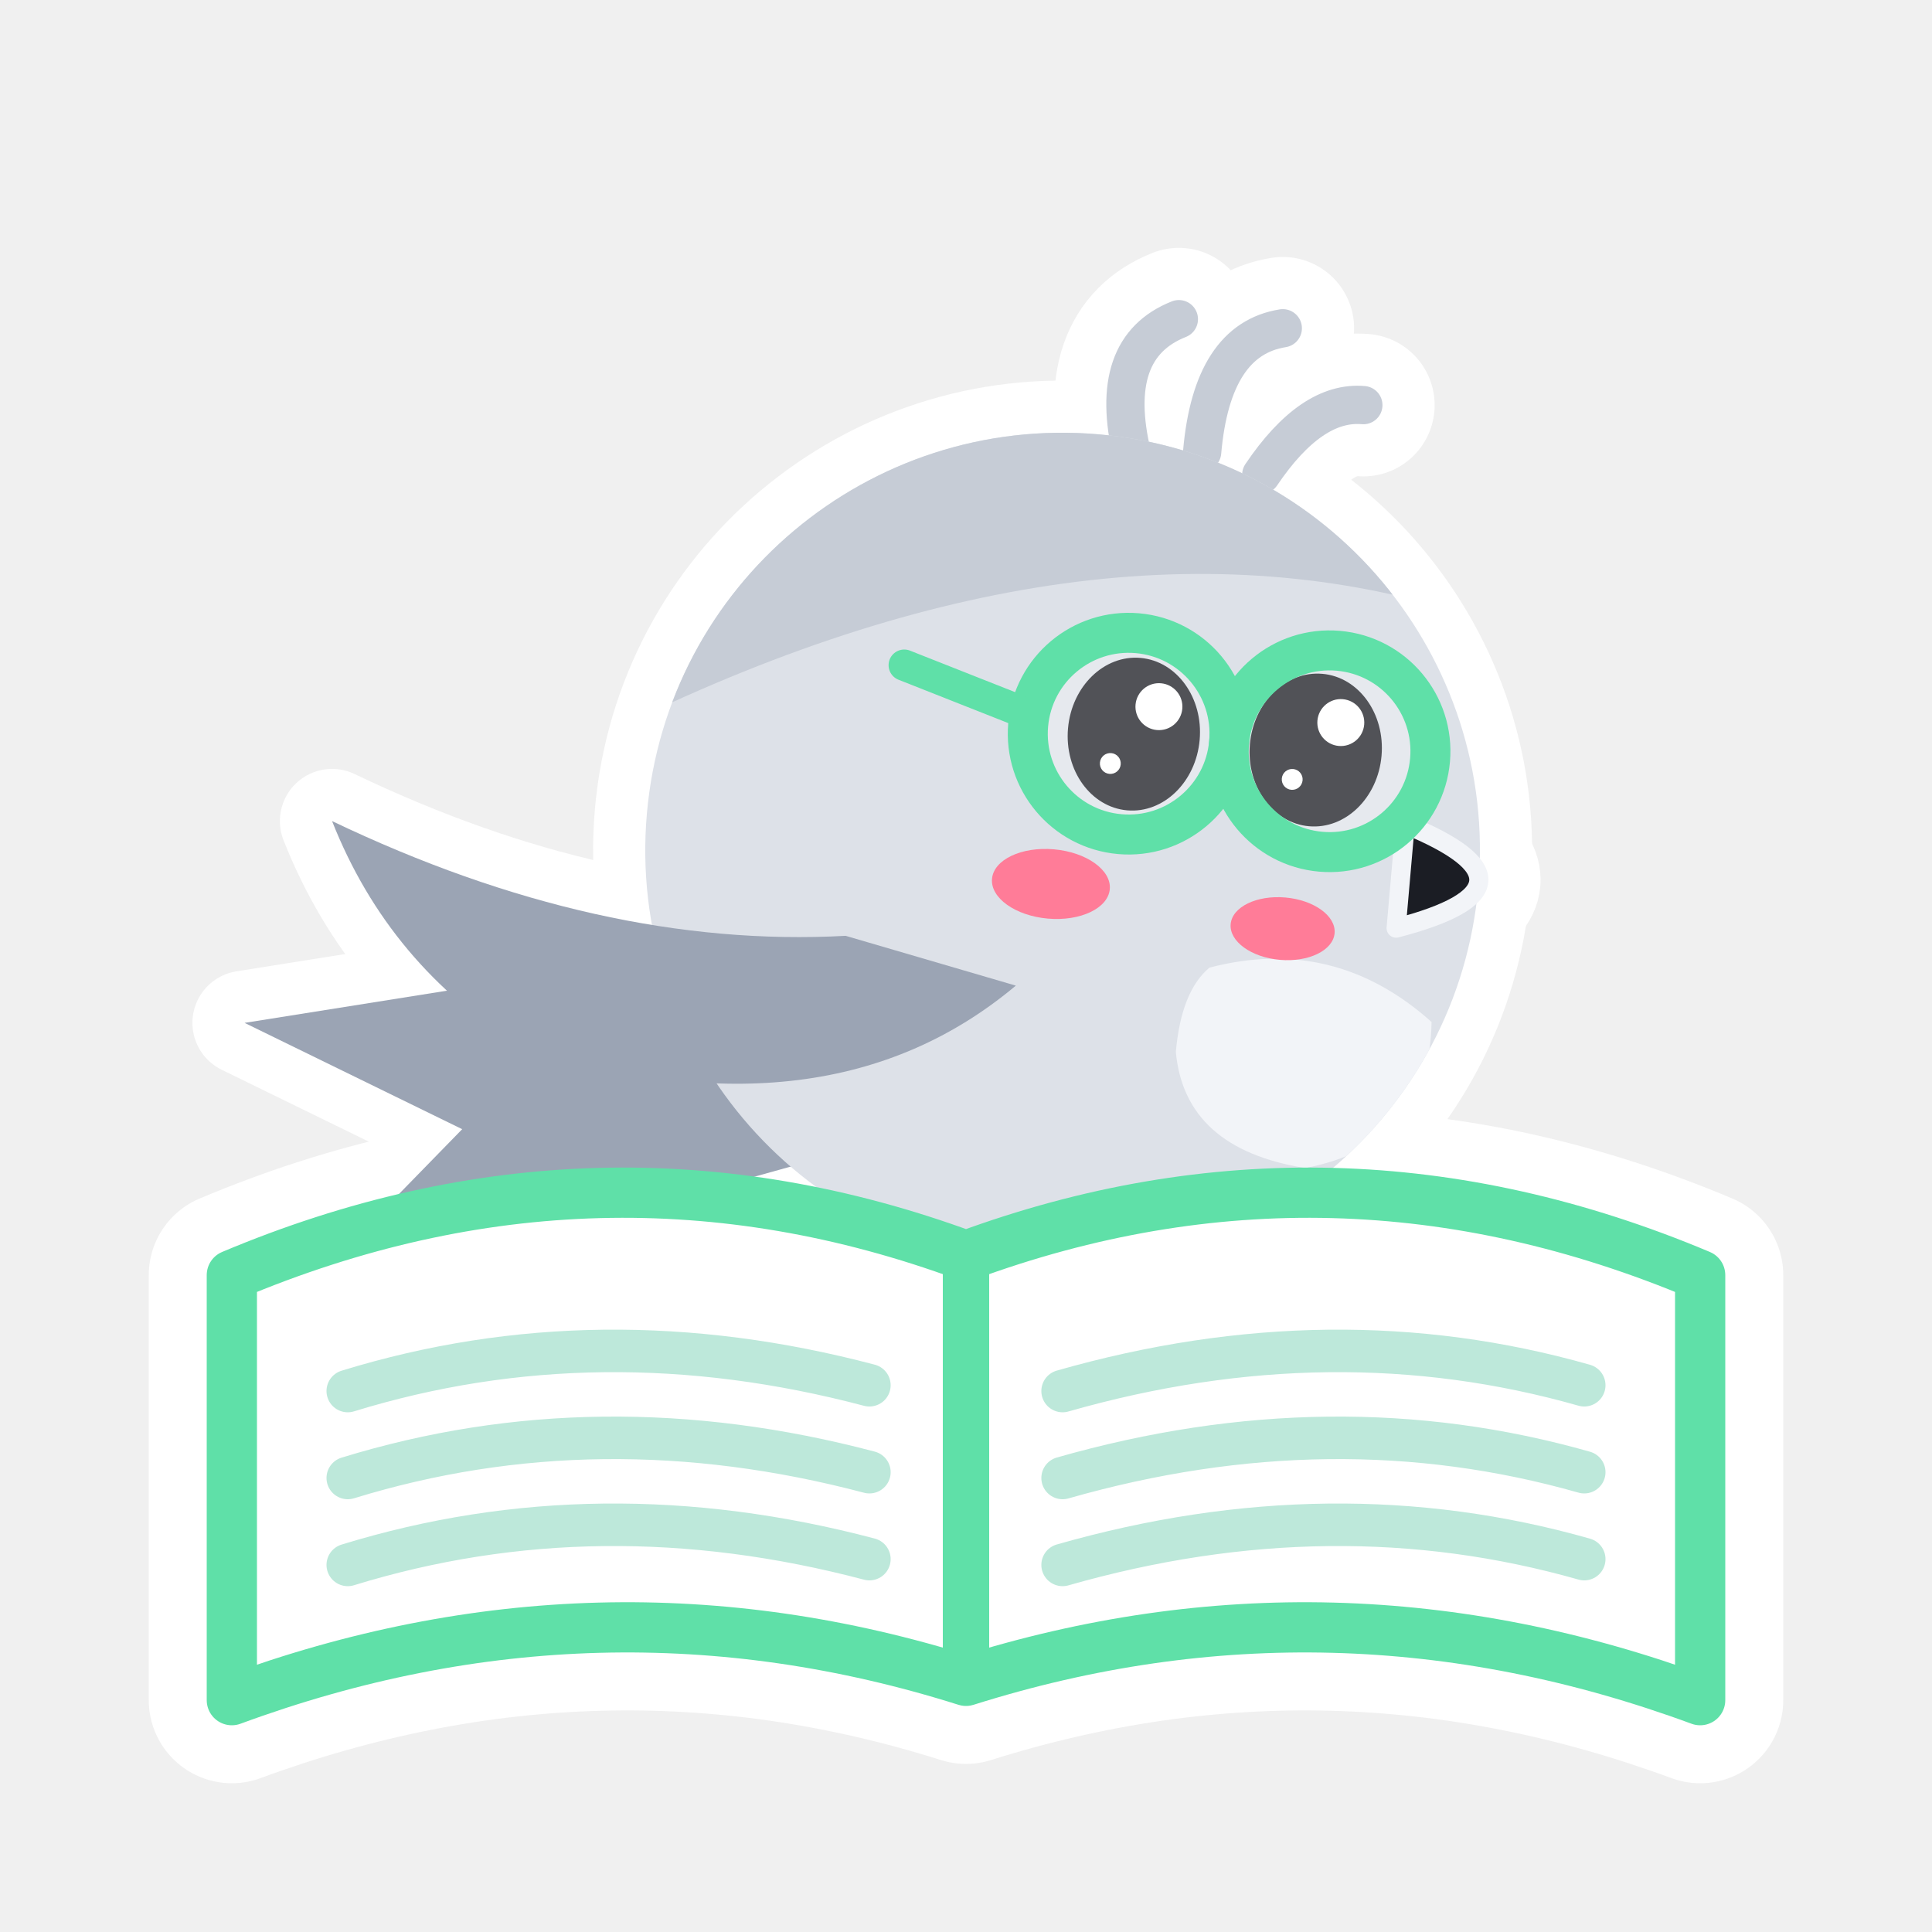
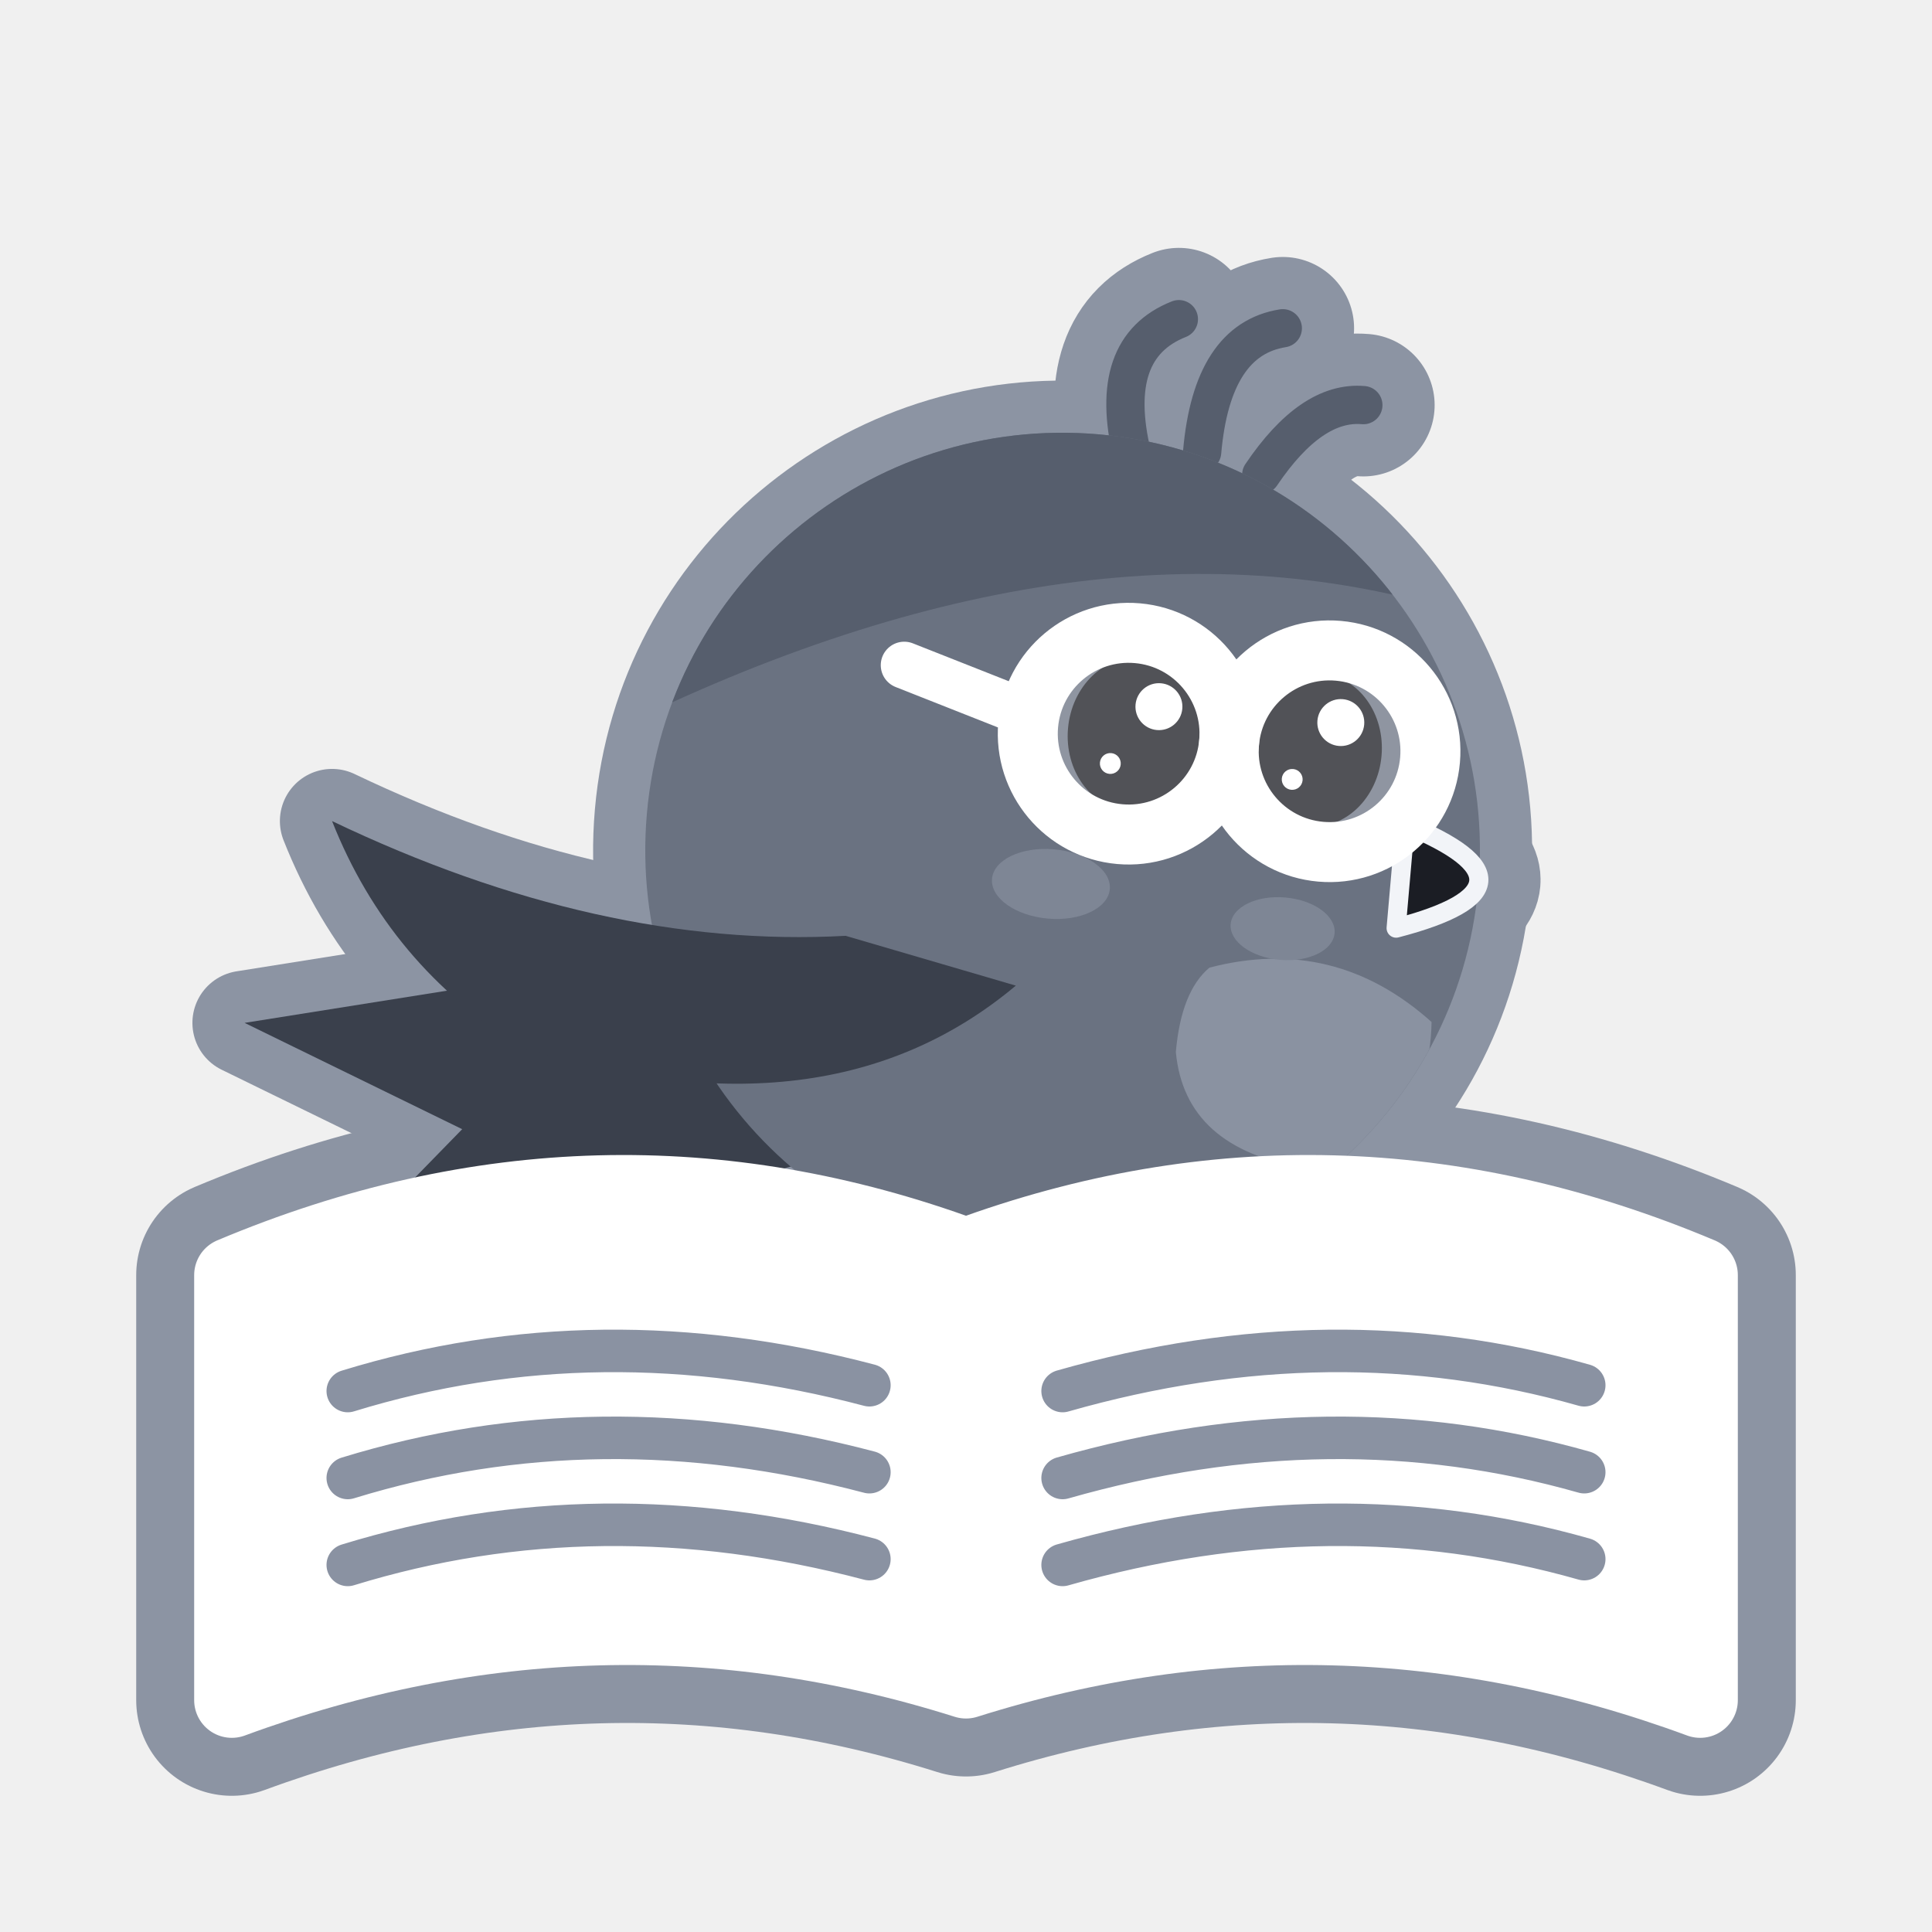
<svg xmlns="http://www.w3.org/2000/svg" viewBox="0 0 100 100" width="1024" height="1024">
  <g>
    <g transform="translate(55 44) rotate(5) scale(0.9)">
      <defs>
        <clipPath id="wym">
-           <circle r="24" stroke="#FFFFFF" stroke-width="6" stroke-linejoin="round" />
+           <circle r="24" stroke="#8C94A3" stroke-width="6" stroke-linejoin="round" />
        </clipPath>
      </defs>
-       <path d="M-14 6 L-46 14 L-33 19 L-42 30 L-10 18 Z" fill="#FFFFFF" stroke="#FFFFFF" stroke-width="6" stroke-linejoin="round" />
-       <path d="M2 21 l-1.5 5 M6.5 21.5 l0.5 5" fill="none" stroke="#FFFFFF" stroke-width="7.8" stroke-linecap="round" />
-       <path d="M2 -23 Q0 -29 4 -31 M6 -23.5 Q6 -30 10 -31 M9.5 -22.5 Q12 -27 15 -27" fill="none" stroke="#FFFFFF" stroke-width="8.2" stroke-linecap="round" />
-       <circle r="24" fill="#FFFFFF" stroke="#FFFFFF" stroke-width="6" stroke-linejoin="round" />
+       <path d="M-14 6 L-46 14 L-33 19 L-42 30 L-10 18 Z" fill="#8C94A3" stroke="#8C94A3" stroke-width="6" stroke-linejoin="round" />
+       <path d="M2 21 l-1.5 5 M6.5 21.5 l0.5 5" fill="none" stroke="#8C94A3" stroke-width="7.8" stroke-linecap="round" />
+       <path d="M2 -23 Q0 -29 4 -31 M6 -23.5 Q6 -30 10 -31 M9.5 -22.5 Q12 -27 15 -27" fill="none" stroke="#8C94A3" stroke-width="8.2" stroke-linecap="round" />
+       <circle r="24" fill="#8C94A3" stroke="#8C94A3" stroke-width="6" stroke-linejoin="round" />
      <g clip-path="url(#wym)">
-         <path d="M-24 -24 L24 -24 L24 -15 Q2 -21 -24 -6 Z" fill="#FFFFFF" stroke="#FFFFFF" stroke-width="6" stroke-linejoin="round" />
-         <path d="M-26 0 Q-23 15 -8 25 L-14 30 L-32 10 Z" fill="#FFFFFF" stroke="#FFFFFF" stroke-width="6" stroke-linejoin="round" />
-         <path d="M9 6 Q16 3.5 22 8 Q22.5 15 15.5 17 Q8.5 16.5 7.5 11 Q7.5 7.5 9 6 Z" fill="#FFFFFF" stroke="#FFFFFF" stroke-width="6" stroke-linejoin="round" />
+         <path d="M-24 -24 L24 -24 L24 -15 Q2 -21 -24 -6 Z" fill="#8C94A3" stroke="#8C94A3" stroke-width="6" stroke-linejoin="round" />
+         <path d="M-26 0 Q-23 15 -8 25 L-14 30 L-32 10 Z" fill="#8C94A3" stroke="#8C94A3" stroke-width="6" stroke-linejoin="round" />
+         <path d="M9 6 Q16 3.5 22 8 Q22.5 15 15.5 17 Q8.5 16.5 7.5 11 Q7.5 7.5 9 6 Z" fill="#8C94A3" stroke="#8C94A3" stroke-width="6" stroke-linejoin="round" />
      </g>
-       <path d="M-2 8 Q-12 18 -30 14 Q-38 10 -42 2 Q-26 8 -12 6 Z" fill="#FFFFFF" stroke="#FFFFFF" stroke-width="6" stroke-linejoin="round" />
-       <ellipse cx="3.5" cy="-7" rx="3.8" ry="4.4" fill="#FFFFFF" stroke="#FFFFFF" stroke-width="6" stroke-linejoin="round" />
-       <circle cx="4.8" cy="-8.7" r="1.35" fill="#FFFFFF" stroke="#FFFFFF" stroke-width="6" stroke-linejoin="round" />
-       <circle cx="2.3" cy="-5.2" r="0.6" fill="#FFFFFF" stroke="#FFFFFF" stroke-width="6" stroke-linejoin="round" />
-       <ellipse cx="14" cy="-7" rx="3.8" ry="4.4" fill="#FFFFFF" stroke="#FFFFFF" stroke-width="6" stroke-linejoin="round" />
-       <circle cx="15.3" cy="-8.7" r="1.35" fill="#FFFFFF" stroke="#FFFFFF" stroke-width="6" stroke-linejoin="round" />
-       <circle cx="12.8" cy="-5.2" r="0.6" fill="#FFFFFF" stroke="#FFFFFF" stroke-width="6" stroke-linejoin="round" />
-       <path d="M19.5 -3.2 Q28.5 -0.4 19.5 2.8 Z" fill="#FFFFFF" stroke="#FFFFFF" stroke-width="7.1" stroke-linejoin="round" />
-       <ellipse cx="-0.5" cy="2" rx="3.4" ry="2" fill="#FFFFFF" stroke="#FFFFFF" stroke-width="6" stroke-linejoin="round" />
-       <ellipse cx="13" cy="3.4" rx="3" ry="1.8" fill="#FFFFFF" stroke="#FFFFFF" stroke-width="6" stroke-linejoin="round" />
-       <circle cx="3.2" cy="-7" r="5.8" fill="#FFFFFF" stroke="#FFFFFF" stroke-width="8.3" />
-       <circle cx="14.8" cy="-7" r="5.8" fill="#FFFFFF" stroke="#FFFFFF" stroke-width="8.3" />
-       <path d="M-2.6 -7.6 L-10 -9.8" stroke="#FFFFFF" stroke-width="7.8" stroke-linecap="round" />
-       <path d="M8.9 -7.4 Q9 -9 9.2 -7.4" stroke="#FFFFFF" stroke-width="7.6" fill="none" />
+       <path d="M-2 8 Q-12 18 -30 14 Q-38 10 -42 2 Q-26 8 -12 6 Z" fill="#8C94A3" stroke="#8C94A3" stroke-width="6" stroke-linejoin="round" />
+       <ellipse cx="3.5" cy="-7" rx="3.8" ry="4.4" fill="#8C94A3" stroke="#8C94A3" stroke-width="6" stroke-linejoin="round" />
+       <circle cx="4.8" cy="-8.7" r="1.35" fill="#8C94A3" stroke="#8C94A3" stroke-width="6" stroke-linejoin="round" />
+       <circle cx="2.3" cy="-5.2" r="0.6" fill="#8C94A3" stroke="#8C94A3" stroke-width="6" stroke-linejoin="round" />
+       <ellipse cx="14" cy="-7" rx="3.8" ry="4.4" fill="#8C94A3" stroke="#8C94A3" stroke-width="6" stroke-linejoin="round" />
+       <circle cx="15.3" cy="-8.7" r="1.35" fill="#8C94A3" stroke="#8C94A3" stroke-width="6" stroke-linejoin="round" />
+       <circle cx="12.8" cy="-5.2" r="0.6" fill="#8C94A3" stroke="#8C94A3" stroke-width="6" stroke-linejoin="round" />
+       <path d="M19.5 -3.2 Q28.5 -0.4 19.5 2.8 Z" fill="#8C94A3" stroke="#8C94A3" stroke-width="7.1" stroke-linejoin="round" />
+       <ellipse cx="-0.5" cy="2" rx="3.4" ry="2" fill="#8C94A3" stroke="#8C94A3" stroke-width="6" stroke-linejoin="round" />
+       <ellipse cx="13" cy="3.4" rx="3" ry="1.8" fill="#8C94A3" stroke="#8C94A3" stroke-width="6" stroke-linejoin="round" />
+       <circle cx="3.2" cy="-7" r="5.8" fill="#8C94A3" stroke="#8C94A3" stroke-width="9.45" />
+       <circle cx="14.8" cy="-7" r="5.8" fill="#8C94A3" stroke="#8C94A3" stroke-width="9.45" />
+       <path d="M-2.6 -7.6 L-10 -9.8" stroke="#8C94A3" stroke-width="8.7" stroke-linecap="round" />
+       <path d="M8.9 -7.4 Q9 -9 9.2 -7.4" stroke="#8C94A3" stroke-width="8.4" fill="none" />
    </g>
-     <path d="M12 66 Q31 58 50 65 Q69 58 88 66 L88 88 Q69 81 50 87 Q31 81 12 88 Z" fill="#FFFFFF" stroke="#FFFFFF" stroke-width="8.6" stroke-linejoin="round" />
-     <path d="M50 65 L50 87" stroke="#FFFFFF" stroke-width="8.4" stroke-linecap="round" />
-     <path d="M18 72 Q31 68 45 71.7" fill="none" stroke="#FFFFFF" stroke-width="8.2" stroke-linecap="round" />
-     <path d="M55 72 Q69 68 82 71.7" fill="none" stroke="#FFFFFF" stroke-width="8.2" stroke-linecap="round" />
-     <path d="M18 76.5 Q31 72.5 45 76.2" fill="none" stroke="#FFFFFF" stroke-width="8.2" stroke-linecap="round" />
-     <path d="M55 76.5 Q69 72.5 82 76.2" fill="none" stroke="#FFFFFF" stroke-width="8.2" stroke-linecap="round" />
-     <path d="M18 81 Q31 77 45 80.7" fill="none" stroke="#FFFFFF" stroke-width="8.2" stroke-linecap="round" />
-     <path d="M55 81 Q69 77 82 80.7" fill="none" stroke="#FFFFFF" stroke-width="8.2" stroke-linecap="round" />
+     <path d="M12 66 Q31 58 50 65 Q69 58 88 66 L88 88 Q69 81 50 87 Q31 81 12 88 Z" fill="#8C94A3" stroke="#8C94A3" stroke-width="9.9" stroke-linejoin="round" />
+     <path d="M50 65 L50 87" stroke="#8C94A3" stroke-width="9.6" stroke-linecap="round" />
+     <path d="M18 72 Q31 68 45 71.7" fill="none" stroke="#8C94A3" stroke-width="8.2" stroke-linecap="round" />
+     <path d="M55 72 Q69 68 82 71.7" fill="none" stroke="#8C94A3" stroke-width="8.2" stroke-linecap="round" />
+     <path d="M18 76.5 Q31 72.5 45 76.2" fill="none" stroke="#8C94A3" stroke-width="8.2" stroke-linecap="round" />
+     <path d="M55 76.5 Q69 72.5 82 76.2" fill="none" stroke="#8C94A3" stroke-width="8.2" stroke-linecap="round" />
+     <path d="M18 81 Q31 77 45 80.7" fill="none" stroke="#8C94A3" stroke-width="8.2" stroke-linecap="round" />
+     <path d="M55 81 Q69 77 82 80.7" fill="none" stroke="#8C94A3" stroke-width="8.2" stroke-linecap="round" />
  </g>
  <g transform="translate(55 44) rotate(5) scale(0.9)">
    <defs>
      <clipPath id="bym">
        <circle r="24" />
      </clipPath>
    </defs>
-     <path d="M-14 6 L-46 14 L-33 19 L-42 30 L-10 18 Z" fill="#9BA4B4" />
-     <path d="M2 21 l-1.5 5 M6.5 21.5 l0.5 5" fill="none" stroke="#9BA4B4" stroke-width="1.8" stroke-linecap="round" />
-     <path d="M2 -23 Q0 -29 4 -31 M6 -23.5 Q6 -30 10 -31 M9.5 -22.5 Q12 -27 15 -27" fill="none" stroke="#C6CCD6" stroke-width="2.2" stroke-linecap="round" />
-     <circle r="24" fill="#DDE1E8" />
+     <path d="M-14 6 L-46 14 L-33 19 L-42 30 L-10 18 Z" fill="#3A404C" />
+     <path d="M2 21 l-1.5 5 M6.5 21.5 l0.5 5" fill="none" stroke="#3A404C" stroke-width="1.8" stroke-linecap="round" />
+     <path d="M2 -23 Q0 -29 4 -31 M6 -23.5 Q6 -30 10 -31 M9.5 -22.5 Q12 -27 15 -27" fill="none" stroke="#565E6D" stroke-width="2.2" stroke-linecap="round" />
+     <circle r="24" fill="#6A7281" />
    <g clip-path="url(#bym)">
-       <path d="M-24 -24 L24 -24 L24 -15 Q2 -21 -24 -6 Z" fill="#C6CCD6" />
-       <path d="M-26 0 Q-23 15 -8 25 L-14 30 L-32 10 Z" fill="#FFFFFF" />
-       <path d="M9 6 Q16 3.5 22 8 Q22.5 15 15.5 17 Q8.5 16.5 7.5 11 Q7.5 7.5 9 6 Z" fill="#F2F4F8" />
+       <path d="M-24 -24 L24 -24 L24 -15 Q2 -21 -24 -6 Z" fill="#565E6D" />
+       <path d="M-26 0 Q-23 15 -8 25 L-14 30 L-32 10 Z" fill="#848C9B" />
+       <path d="M9 6 Q16 3.5 22 8 Q22.5 15 15.5 17 Q8.5 16.5 7.5 11 Q7.5 7.5 9 6 Z" fill="#8A92A1" />
    </g>
-     <path d="M-2 8 Q-12 18 -30 14 Q-38 10 -42 2 Q-26 8 -12 6 Z" fill="#9BA4B4" />
+     <path d="M-2 8 Q-12 18 -30 14 Q-38 10 -42 2 Q-26 8 -12 6 Z" fill="#3A404C" />
    <ellipse cx="3.5" cy="-7" rx="3.8" ry="4.4" fill="#17181F" />
    <circle cx="4.8" cy="-8.7" r="1.35" fill="#FFFFFF" />
    <circle cx="2.3" cy="-5.2" r="0.6" fill="#FFFFFF" />
    <ellipse cx="14" cy="-7" rx="3.8" ry="4.4" fill="#17181F" />
    <circle cx="15.3" cy="-8.7" r="1.35" fill="#FFFFFF" />
    <circle cx="12.8" cy="-5.2" r="0.6" fill="#FFFFFF" />
    <path d="M19.5 -3.2 Q28.5 -0.4 19.5 2.8 Z" fill="#1B1D24" stroke="#F2F4F8" stroke-width="1.1" stroke-linejoin="round" />
-     <ellipse cx="-0.5" cy="2" rx="3.4" ry="2" fill="#FF7C98" />
-     <ellipse cx="13" cy="3.4" rx="3" ry="1.8" fill="#FF7C98" />
-     <circle cx="3.2" cy="-7" r="5.8" fill="#FFFFFF" fill-opacity="0.25" stroke="#5FE0A8" stroke-width="2.3" />
-     <circle cx="14.8" cy="-7" r="5.8" fill="#FFFFFF" fill-opacity="0.25" stroke="#5FE0A8" stroke-width="2.3" />
-     <path d="M-2.6 -7.6 L-10 -9.8" stroke="#5FE0A8" stroke-width="1.8" stroke-linecap="round" />
-     <path d="M8.9 -7.4 Q9 -9 9.2 -7.4" stroke="#5FE0A8" stroke-width="1.6" fill="none" />
+     <ellipse cx="-0.5" cy="2" rx="3.4" ry="2" fill="#7E8695" />
+     <ellipse cx="13" cy="3.4" rx="3" ry="1.8" fill="#7E8695" />
+     <circle cx="3.2" cy="-7" r="5.8" fill="#FFFFFF" fill-opacity="0.25" stroke="#FFFFFF" stroke-width="3.45" />
+     <circle cx="14.8" cy="-7" r="5.8" fill="#FFFFFF" fill-opacity="0.25" stroke="#FFFFFF" stroke-width="3.45" />
+     <path d="M-2.6 -7.6 L-10 -9.8" stroke="#FFFFFF" stroke-width="2.7" stroke-linecap="round" />
+     <path d="M8.9 -7.4 Q9 -9 9.2 -7.4" stroke="#FFFFFF" stroke-width="2.4" fill="none" />
  </g>
-   <path d="M12 66 Q31 58 50 65 Q69 58 88 66 L88 88 Q69 81 50 87 Q31 81 12 88 Z" fill="#FFFFFF" stroke="#5FE0A8" stroke-width="2.6" stroke-linejoin="round" />
-   <path d="M50 65 L50 87" stroke="#5FE0A8" stroke-width="2.4" stroke-linecap="round" />
-   <path d="M18 72 Q31 68 45 71.7" fill="none" stroke="#BDE8DA" stroke-width="2.2" stroke-linecap="round" />
-   <path d="M55 72 Q69 68 82 71.7" fill="none" stroke="#BDE8DA" stroke-width="2.2" stroke-linecap="round" />
-   <path d="M18 76.5 Q31 72.5 45 76.2" fill="none" stroke="#BDE8DA" stroke-width="2.2" stroke-linecap="round" />
-   <path d="M55 76.5 Q69 72.5 82 76.2" fill="none" stroke="#BDE8DA" stroke-width="2.2" stroke-linecap="round" />
-   <path d="M18 81 Q31 77 45 80.7" fill="none" stroke="#BDE8DA" stroke-width="2.2" stroke-linecap="round" />
-   <path d="M55 81 Q69 77 82 80.7" fill="none" stroke="#BDE8DA" stroke-width="2.2" stroke-linecap="round" />
+   <path d="M12 66 Q31 58 50 65 Q69 58 88 66 L88 88 Q69 81 50 87 Q31 81 12 88 Z" fill="#FFFFFF" stroke="#FFFFFF" stroke-width="3.9" stroke-linejoin="round" />
+   <path d="M50 65 L50 87" stroke="#FFFFFF" stroke-width="3.6" stroke-linecap="round" />
+   <path d="M18 72 Q31 68 45 71.7" fill="none" stroke="#8A92A2" stroke-width="2.2" stroke-linecap="round" />
+   <path d="M55 72 Q69 68 82 71.7" fill="none" stroke="#8A92A2" stroke-width="2.2" stroke-linecap="round" />
+   <path d="M18 76.5 Q31 72.5 45 76.2" fill="none" stroke="#8A92A2" stroke-width="2.2" stroke-linecap="round" />
+   <path d="M55 76.5 Q69 72.5 82 76.2" fill="none" stroke="#8A92A2" stroke-width="2.2" stroke-linecap="round" />
+   <path d="M18 81 Q31 77 45 80.7" fill="none" stroke="#8A92A2" stroke-width="2.2" stroke-linecap="round" />
+   <path d="M55 81 Q69 77 82 80.7" fill="none" stroke="#8A92A2" stroke-width="2.2" stroke-linecap="round" />
</svg>
